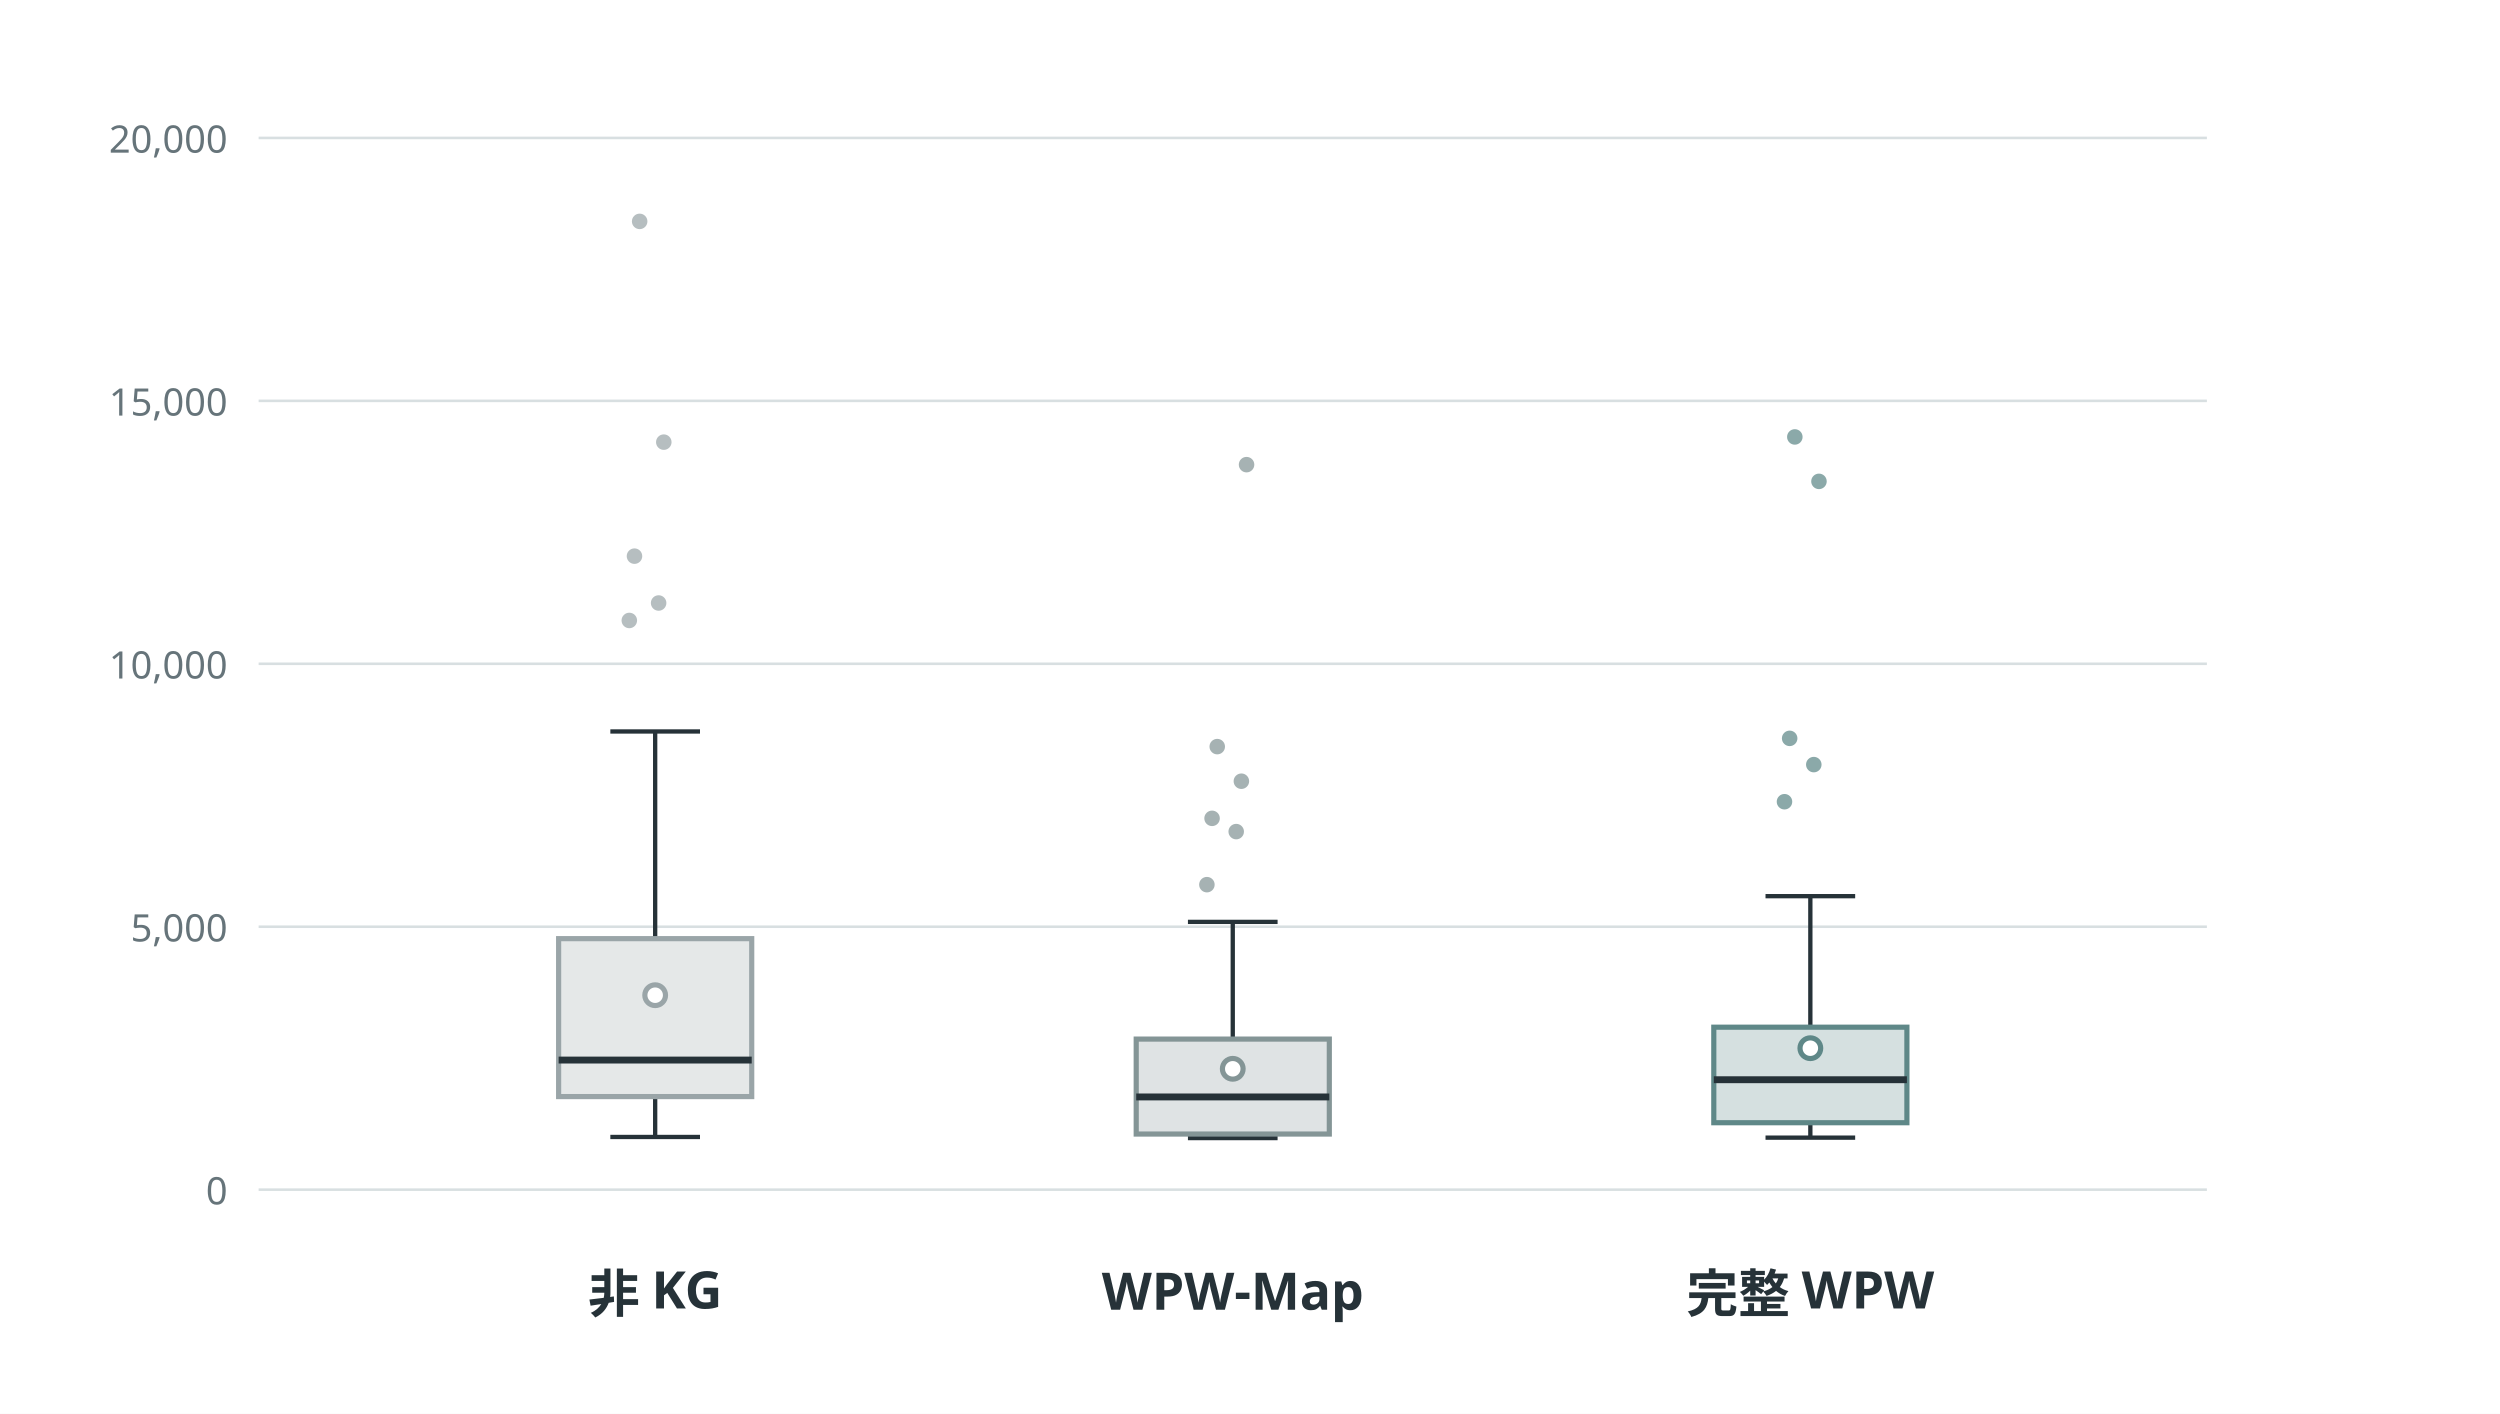
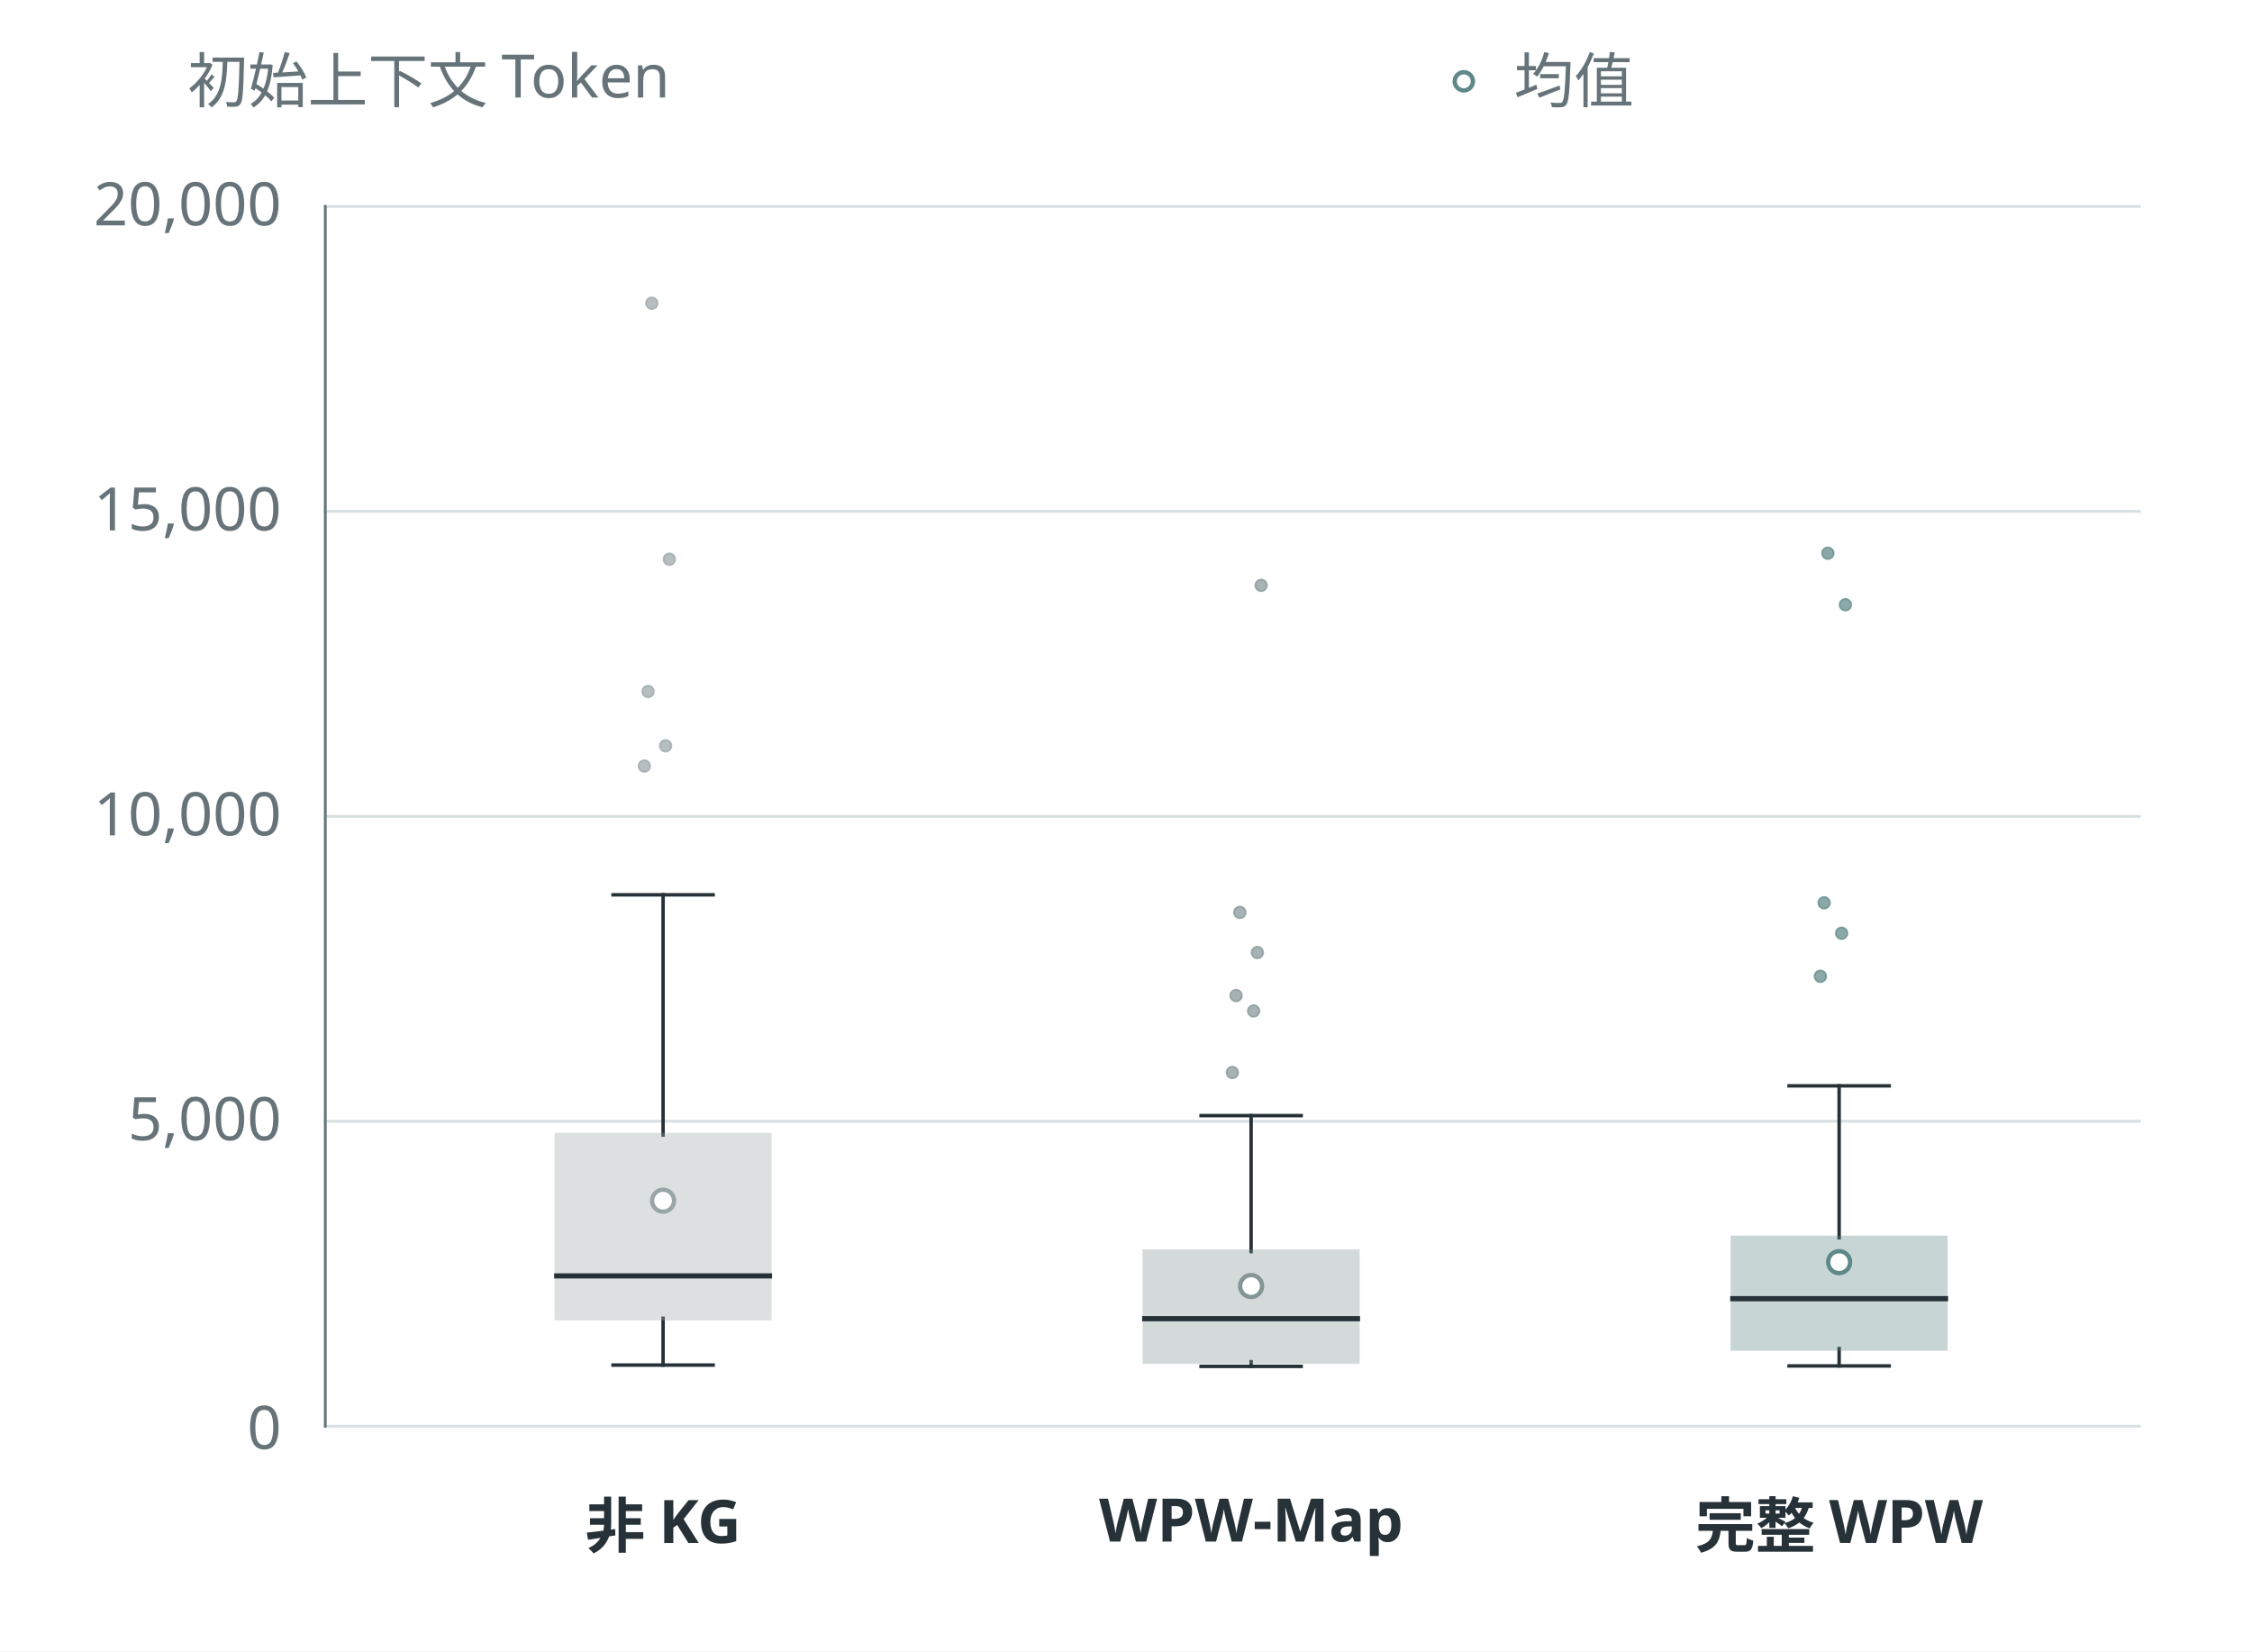
- <svg xmlns="http://www.w3.org/2000/svg" width="1450" height="820" viewBox="0 0 1450 820" role="img">
+ <svg xmlns="http://www.w3.org/2000/svg" xmlns:xlink="http://www.w3.org/1999/xlink" width="1800" height="1320" viewBox="0 0 1296 950.4" version="1.1">
  <defs>
-     <marker id="arrow" markerWidth="12" markerHeight="12" refX="10" refY="6" orient="auto" markerUnits="userSpaceOnUse">
-       <path d="M0 0 L11 6 L0 12 Z" fill="#263238" />
-     </marker>
-     <style>text{font-family:'Microsoft YaHei','SimHei',sans-serif} .muted{fill:#66747a} .small{font-size:23px} .label{font-size:29px} .main{font-size:36px;font-weight:600} .value{font-size:42px;font-weight:600}</style>
+     <style type="text/css">*{stroke-linejoin: round; stroke-linecap: butt}</style>
  </defs>
-   <rect width="100%" height="100%" fill="#fff" />
-   <line x1="150" y1="690" x2="1280" y2="690" stroke="#d8dfe1" stroke-width="1.5" />
-   <text x="132" y="690" text-anchor="end" dominant-baseline="central" font-size="22" font-weight="400" fill="#66747a">
-     <tspan x="132" dy="0">0</tspan>
-   </text>
-   <line x1="150" y1="537.5" x2="1280" y2="537.5" stroke="#d8dfe1" stroke-width="1.5" />
-   <text x="132" y="537.5" text-anchor="end" dominant-baseline="central" font-size="22" font-weight="400" fill="#66747a">
-     <tspan x="132" dy="0">5,000</tspan>
-   </text>
-   <line x1="150" y1="385" x2="1280" y2="385" stroke="#d8dfe1" stroke-width="1.5" />
-   <text x="132" y="385" text-anchor="end" dominant-baseline="central" font-size="22" font-weight="400" fill="#66747a">
-     <tspan x="132" dy="0">10,000</tspan>
-   </text>
-   <line x1="150" y1="232.5" x2="1280" y2="232.5" stroke="#d8dfe1" stroke-width="1.5" />
-   <text x="132" y="232.5" text-anchor="end" dominant-baseline="central" font-size="22" font-weight="400" fill="#66747a">
-     <tspan x="132" dy="0">15,000</tspan>
-   </text>
-   <line x1="150" y1="80" x2="1280" y2="80" stroke="#d8dfe1" stroke-width="1.5" />
-   <text x="132" y="80" text-anchor="end" dominant-baseline="central" font-size="22" font-weight="400" fill="#66747a">
-     <tspan x="132" dy="0">20,000</tspan>
-   </text>
-   <line x1="380" y1="424.254" x2="380" y2="544.416" stroke="#263238" stroke-width="2.5" />
-   <line x1="380" y1="636.015" x2="380" y2="659.439" stroke="#263238" stroke-width="2.5" />
-   <line x1="354" y1="424.254" x2="406" y2="424.254" stroke="#263238" stroke-width="2.5" />
-   <line x1="354" y1="659.439" x2="406" y2="659.439" stroke="#263238" stroke-width="2.5" />
-   <rect x="324" y="544.416" width="112" height="91.599" fill="#9aa5a8" fill-opacity=".26" stroke="#9aa5a8" stroke-width="3" />
-   <line x1="324" y1="614.833" x2="436" y2="614.833" stroke="#263238" stroke-width="4" />
-   <circle cx="380" cy="577.219" r="6" fill="#fff" stroke="#9aa5a8" stroke-width="3" />
-   <circle cx="365" cy="359.868" r="4.5" fill="#9aa5a8" fill-opacity=".72" />
-   <circle cx="382" cy="349.742" r="4.5" fill="#9aa5a8" fill-opacity=".72" />
-   <circle cx="368" cy="322.566" r="4.5" fill="#9aa5a8" fill-opacity=".72" />
-   <circle cx="385" cy="256.442" r="4.5" fill="#9aa5a8" fill-opacity=".72" />
-   <circle cx="371" cy="128.404" r="4.5" fill="#9aa5a8" fill-opacity=".72" />
-   <text x="380" y="748" text-anchor="middle" dominant-baseline="central" font-size="30" font-weight="700" fill="#263238">
-     <tspan x="380" dy="0">非 KG</tspan>
-   </text>
-   <line x1="715" y1="534.694" x2="715" y2="602.671" stroke="#263238" stroke-width="2.5" />
-   <line x1="715" y1="657.746" x2="715" y2="660.08" stroke="#263238" stroke-width="2.5" />
-   <line x1="689" y1="534.694" x2="741" y2="534.694" stroke="#263238" stroke-width="2.5" />
-   <line x1="689" y1="660.08" x2="741" y2="660.08" stroke="#263238" stroke-width="2.5" />
-   <rect x="659" y="602.671" width="112" height="55.075" fill="#849596" fill-opacity=".26" stroke="#849596" stroke-width="3" />
-   <line x1="659" y1="636.228" x2="771" y2="636.228" stroke="#263238" stroke-width="4" />
-   <circle cx="715" cy="619.905" r="6" fill="#fff" stroke="#849596" stroke-width="3" />
-   <circle cx="700" cy="513.1" r="4.5" fill="#849596" fill-opacity=".72" />
-   <circle cx="717" cy="482.326" r="4.5" fill="#849596" fill-opacity=".72" />
-   <circle cx="703" cy="474.639" r="4.5" fill="#849596" fill-opacity=".72" />
-   <circle cx="720" cy="453.106" r="4.5" fill="#849596" fill-opacity=".72" />
-   <circle cx="706" cy="433.037" r="4.5" fill="#849596" fill-opacity=".72" />
-   <circle cx="723" cy="269.496" r="4.5" fill="#849596" fill-opacity=".72" />
-   <text x="715" y="748" text-anchor="middle" dominant-baseline="central" font-size="30" font-weight="700" fill="#263238">
-     <tspan x="715" dy="0">WPW-Map</tspan>
-   </text>
-   <line x1="1050" y1="519.779" x2="1050" y2="595.77" stroke="#263238" stroke-width="2.5" />
-   <line x1="1050" y1="651.181" x2="1050" y2="659.836" stroke="#263238" stroke-width="2.5" />
-   <line x1="1024" y1="519.779" x2="1076" y2="519.779" stroke="#263238" stroke-width="2.5" />
-   <line x1="1024" y1="659.836" x2="1076" y2="659.836" stroke="#263238" stroke-width="2.5" />
-   <rect x="994" y="595.77" width="112" height="55.411" fill="#5f8888" fill-opacity=".26" stroke="#5f8888" stroke-width="3" />
-   <line x1="994" y1="626.24" x2="1106" y2="626.24" stroke="#263238" stroke-width="4" />
-   <circle cx="1050" cy="607.956" r="6" fill="#fff" stroke="#5f8888" stroke-width="3" />
-   <circle cx="1035" cy="465.001" r="4.5" fill="#5f8888" fill-opacity=".72" />
-   <circle cx="1052" cy="443.469" r="4.5" fill="#5f8888" fill-opacity=".72" />
-   <circle cx="1038" cy="428.249" r="4.5" fill="#5f8888" fill-opacity=".72" />
-   <circle cx="1055" cy="279.195" r="4.5" fill="#5f8888" fill-opacity=".72" />
-   <circle cx="1041" cy="253.423" r="4.5" fill="#5f8888" fill-opacity=".72" />
-   <text x="1050" y="748" text-anchor="middle" dominant-baseline="central" font-size="30" font-weight="700" fill="#263238">
-     <tspan x="1050" dy="0">完整 WPW</tspan>
-   </text>
+   <g id="figure_1">
+     <g id="patch_1">
+       <path d="M 0 950.4  L 1296 950.4  L 1296 0  L 0 0  z " style="fill: #ffffff" />
+     </g>
+     <g id="axes_1">
+       <g id="line2d_1">
+         <path d="M 187.2 820.8  L 1231.2 820.8  " clip-path="url(#p80be1c786e)" style="fill: none; stroke: #d8dfe1; stroke-width: 1.6; stroke-linecap: square" />
+       </g>
+       <g id="line2d_2">
+         <path d="M 187.2 645.3  L 1231.2 645.3  " clip-path="url(#p80be1c786e)" style="fill: none; stroke: #d8dfe1; stroke-width: 1.6; stroke-linecap: square" />
+       </g>
+       <g id="line2d_3">
+         <path d="M 187.2 469.8  L 1231.2 469.8  " clip-path="url(#p80be1c786e)" style="fill: none; stroke: #d8dfe1; stroke-width: 1.6; stroke-linecap: square" />
+       </g>
+       <g id="line2d_4">
+         <path d="M 187.2 294.3  L 1231.2 294.3  " clip-path="url(#p80be1c786e)" style="fill: none; stroke: #d8dfe1; stroke-width: 1.6; stroke-linecap: square" />
+       </g>
+       <g id="line2d_5">
+         <path d="M 187.2 118.8  L 1231.2 118.8  " clip-path="url(#p80be1c786e)" style="fill: none; stroke: #d8dfe1; stroke-width: 1.6; stroke-linecap: square" />
+       </g>
+       <g id="line2d_6">
+         <path d="M 187.2 118.8  L 187.2 820.8  " clip-path="url(#p80be1c786e)" style="fill: none; stroke: #66747a; stroke-width: 1.6; stroke-linecap: square" />
+       </g>
+       <g id="line2d_7">
+         <path d="M 381.6 514.974  L 381.6 653.259  " clip-path="url(#p80be1c786e)" style="fill: none; stroke: #263238; stroke-width: 2; stroke-linecap: square" />
+       </g>
+       <g id="line2d_8">
+         <path d="M 381.6 758.673  L 381.6 785.63  " clip-path="url(#p80be1c786e)" style="fill: none; stroke: #263238; stroke-width: 2; stroke-linecap: square" />
+       </g>
+       <g id="line2d_9">
+         <path d="M 352.8 785.63  L 410.4 785.63  " clip-path="url(#p80be1c786e)" style="fill: none; stroke: #263238; stroke-width: 2; stroke-linecap: square" />
+       </g>
+       <g id="line2d_10">
+         <path d="M 352.8 514.974  L 410.4 514.974  " clip-path="url(#p80be1c786e)" style="fill: none; stroke: #263238; stroke-width: 2; stroke-linecap: square" />
+       </g>
+       <g id="patch_2">
+         <path d="M 320.4 653.259  L 442.8 653.259  L 442.8 758.673  L 320.4 758.673  z " clip-path="url(#p80be1c786e)" style="fill: #9aa5a8; opacity: 0.35; stroke: #9aa5a8; stroke-width: 2.5; stroke-linejoin: miter" />
+       </g>
+       <g id="line2d_11">
+         <path d="M 320.4 734.296  L 442.8 734.296  " clip-path="url(#p80be1c786e)" style="fill: none; stroke: #263238; stroke-width: 3; stroke-linecap: square" />
+       </g>
+       <g id="line2d_12">
+         <path d="M 720 642.071  L 720 720.3  " clip-path="url(#p80be1c786e)" style="fill: none; stroke: #263238; stroke-width: 2; stroke-linecap: square" />
+       </g>
+       <g id="line2d_13">
+         <path d="M 720 783.682  L 720 786.367  " clip-path="url(#p80be1c786e)" style="fill: none; stroke: #263238; stroke-width: 2; stroke-linecap: square" />
+       </g>
+       <g id="line2d_14">
+         <path d="M 691.2 786.367  L 748.8 786.367  " clip-path="url(#p80be1c786e)" style="fill: none; stroke: #263238; stroke-width: 2; stroke-linecap: square" />
+       </g>
+       <g id="line2d_15">
+         <path d="M 691.2 642.071  L 748.8 642.071  " clip-path="url(#p80be1c786e)" style="fill: none; stroke: #263238; stroke-width: 2; stroke-linecap: square" />
+       </g>
+       <g id="patch_3">
+         <path d="M 658.8 720.3  L 781.2 720.3  L 781.2 783.682  L 658.8 783.682  z " clip-path="url(#p80be1c786e)" style="fill: #849596; opacity: 0.35; stroke: #849596; stroke-width: 2.5; stroke-linejoin: miter" />
+       </g>
+       <g id="line2d_16">
+         <path d="M 658.8 758.919  L 781.2 758.919  " clip-path="url(#p80be1c786e)" style="fill: none; stroke: #263238; stroke-width: 3; stroke-linecap: square" />
+       </g>
+       <g id="line2d_17">
+         <path d="M 1058.4 624.907  L 1058.4 712.359  " clip-path="url(#p80be1c786e)" style="fill: none; stroke: #263238; stroke-width: 2; stroke-linecap: square" />
+       </g>
+       <g id="line2d_18">
+         <path d="M 1058.4 776.126  L 1058.4 786.086  " clip-path="url(#p80be1c786e)" style="fill: none; stroke: #263238; stroke-width: 2; stroke-linecap: square" />
+       </g>
+       <g id="line2d_19">
+         <path d="M 1029.6 786.086  L 1087.2 786.086  " clip-path="url(#p80be1c786e)" style="fill: none; stroke: #263238; stroke-width: 2; stroke-linecap: square" />
+       </g>
+       <g id="line2d_20">
+         <path d="M 1029.6 624.907  L 1087.2 624.907  " clip-path="url(#p80be1c786e)" style="fill: none; stroke: #263238; stroke-width: 2; stroke-linecap: square" />
+       </g>
+       <g id="patch_4">
+         <path d="M 997.2 712.359  L 1119.6 712.359  L 1119.6 776.126  L 997.2 776.126  z " clip-path="url(#p80be1c786e)" style="fill: #5f8888; opacity: 0.35; stroke: #5f8888; stroke-width: 2.5; stroke-linejoin: miter" />
+       </g>
+       <g id="line2d_21">
+         <path d="M 997.2 747.423  L 1119.6 747.423  " clip-path="url(#p80be1c786e)" style="fill: none; stroke: #263238; stroke-width: 3; stroke-linecap: square" />
+       </g>
+       <g id="text_1">
+         <text style="font-size: 34.56px; font-family: 'Microsoft YaHei'; text-anchor: start; fill: #66747a" x="108" y="59.001" transform="rotate(-0 108 59.0013)">初始上下文 Token</text>
+       </g>
+       <g id="text_2">
+         <text style="font-size: 34.56px; font-family: 'Microsoft YaHei'; text-anchor: start; fill: #66747a" x="871.2" y="58.966" transform="rotate(-0 871.2 58.9662)">均值</text>
+       </g>
+       <g id="text_3">
+         <text style="font-size: 34.56px; font-family: 'Microsoft YaHei'; text-anchor: end; fill: #66747a" x="162" y="833.871" transform="rotate(-0 162 833.8707)">0</text>
+       </g>
+       <g id="text_4">
+         <text style="font-size: 34.56px; font-family: 'Microsoft YaHei'; text-anchor: end; fill: #66747a" x="162" y="656.192" transform="rotate(-0 162 656.1918)">5,000</text>
+       </g>
+       <g id="text_5">
+         <text style="font-size: 34.56px; font-family: 'Microsoft YaHei'; text-anchor: end; fill: #66747a" x="162" y="480.759" transform="rotate(-0 162 480.7593)">10,000</text>
+       </g>
+       <g id="text_6">
+         <text style="font-size: 34.56px; font-family: 'Microsoft YaHei'; text-anchor: end; fill: #66747a" x="162" y="305.259" transform="rotate(-0 162 305.2593)">15,000</text>
+       </g>
+       <g id="text_7">
+         <text style="font-size: 34.56px; font-family: 'Microsoft YaHei'; text-anchor: end; fill: #66747a" x="162" y="129.692" transform="rotate(-0 162 129.6918)">20,000</text>
+       </g>
+       <g id="text_8">
+         <text style="font-weight: 700; font-size: 34.56px; font-family: 'Microsoft YaHei'; text-anchor: middle; fill: #263238" x="381.6" y="890.515" transform="rotate(-0 381.6 890.5149)">非 KG</text>
+       </g>
+       <g id="text_9">
+         <text style="font-weight: 700; font-size: 34.56px; font-family: 'Microsoft YaHei'; text-anchor: middle; fill: #263238" x="720" y="887.175" transform="rotate(-0 720 887.175)">WPW-Map</text>
+       </g>
+       <g id="text_10">
+         <text style="font-weight: 700; font-size: 34.56px; font-family: 'Microsoft YaHei'; text-anchor: middle; fill: #263238" x="1058.4" y="890.45" transform="rotate(-0 1058.4 890.4501)">完整 WPW</text>
+       </g>
+       <g id="PathCollection_1">
+         <defs>
+           <path id="m82be8109e5" d="M 0 3.354  C 0.89 3.354 1.743 3.001 2.372 2.372  C 3.001 1.743 3.354 0.89 3.354 0  C 3.354 -0.89 3.001 -1.743 2.372 -2.372  C 1.743 -3.001 0.89 -3.354 0 -3.354  C -0.89 -3.354 -1.743 -3.001 -2.372 -2.372  C -3.001 -1.743 -3.354 -0.89 -3.354 0  C -3.354 0.89 -3.001 1.743 -2.372 2.372  C -1.743 3.001 -0.89 3.354 0 3.354  z " style="stroke: #9aa5a8; stroke-opacity: 0.72" />
+         </defs>
+         <g clip-path="url(#p80be1c786e)">
+           <use xlink:href="#m82be8109e5" x="370.8" y="440.878" style="fill: #9aa5a8; fill-opacity: 0.72; stroke: #9aa5a8; stroke-opacity: 0.72" />
+         </g>
+       </g>
+       <g id="PathCollection_2">
+         <g clip-path="url(#p80be1c786e)">
+           <use xlink:href="#m82be8109e5" x="383.04" y="429.224" style="fill: #9aa5a8; fill-opacity: 0.72; stroke: #9aa5a8; stroke-opacity: 0.72" />
+         </g>
+       </g>
+       <g id="PathCollection_3">
+         <g clip-path="url(#p80be1c786e)">
+           <use xlink:href="#m82be8109e5" x="372.96" y="397.95" style="fill: #9aa5a8; fill-opacity: 0.72; stroke: #9aa5a8; stroke-opacity: 0.72" />
+         </g>
+       </g>
+       <g id="PathCollection_4">
+         <g clip-path="url(#p80be1c786e)">
+           <use xlink:href="#m82be8109e5" x="385.2" y="321.853" style="fill: #9aa5a8; fill-opacity: 0.72; stroke: #9aa5a8; stroke-opacity: 0.72" />
+         </g>
+       </g>
+       <g id="PathCollection_5">
+         <g clip-path="url(#p80be1c786e)">
+           <use xlink:href="#m82be8109e5" x="375.12" y="174.504" style="fill: #9aa5a8; fill-opacity: 0.72; stroke: #9aa5a8; stroke-opacity: 0.72" />
+         </g>
+       </g>
+       <g id="PathCollection_6">
+         <defs>
+           <path id="mc03aa41e0e" d="M 0 3.354  C 0.89 3.354 1.743 3.001 2.372 2.372  C 3.001 1.743 3.354 0.89 3.354 0  C 3.354 -0.89 3.001 -1.743 2.372 -2.372  C 1.743 -3.001 0.89 -3.354 0 -3.354  C -0.89 -3.354 -1.743 -3.001 -2.372 -2.372  C -3.001 -1.743 -3.354 -0.89 -3.354 0  C -3.354 0.89 -3.001 1.743 -2.372 2.372  C -1.743 3.001 -0.89 3.354 0 3.354  z " style="stroke: #849596; stroke-opacity: 0.72" />
+         </defs>
+         <g clip-path="url(#p80be1c786e)">
+           <use xlink:href="#mc03aa41e0e" x="709.2" y="617.22" style="fill: #849596; fill-opacity: 0.72; stroke: #849596; stroke-opacity: 0.72" />
+         </g>
+       </g>
+       <g id="PathCollection_7">
+         <g clip-path="url(#p80be1c786e)">
+           <use xlink:href="#mc03aa41e0e" x="721.44" y="581.804" style="fill: #849596; fill-opacity: 0.72; stroke: #849596; stroke-opacity: 0.72" />
+         </g>
+       </g>
+       <g id="PathCollection_8">
+         <g clip-path="url(#p80be1c786e)">
+           <use xlink:href="#mc03aa41e0e" x="711.36" y="572.959" style="fill: #849596; fill-opacity: 0.72; stroke: #849596; stroke-opacity: 0.72" />
+         </g>
+       </g>
+       <g id="PathCollection_9">
+         <g clip-path="url(#p80be1c786e)">
+           <use xlink:href="#mc03aa41e0e" x="723.6" y="548.178" style="fill: #849596; fill-opacity: 0.72; stroke: #849596; stroke-opacity: 0.72" />
+         </g>
+       </g>
+       <g id="PathCollection_10">
+         <g clip-path="url(#p80be1c786e)">
+           <use xlink:href="#mc03aa41e0e" x="713.52" y="525.082" style="fill: #849596; fill-opacity: 0.72; stroke: #849596; stroke-opacity: 0.72" />
+         </g>
+       </g>
+       <g id="PathCollection_11">
+         <g clip-path="url(#p80be1c786e)">
+           <use xlink:href="#mc03aa41e0e" x="725.76" y="336.876" style="fill: #849596; fill-opacity: 0.72; stroke: #849596; stroke-opacity: 0.72" />
+         </g>
+       </g>
+       <g id="PathCollection_12">
+         <defs>
+           <path id="m6a2a94fb0d" d="M 0 3.354  C 0.89 3.354 1.743 3.001 2.372 2.372  C 3.001 1.743 3.354 0.89 3.354 0  C 3.354 -0.89 3.001 -1.743 2.372 -2.372  C 1.743 -3.001 0.89 -3.354 0 -3.354  C -0.89 -3.354 -1.743 -3.001 -2.372 -2.372  C -3.001 -1.743 -3.354 -0.89 -3.354 0  C -3.354 0.89 -3.001 1.743 -2.372 2.372  C -1.743 3.001 -0.89 3.354 0 3.354  z " style="stroke: #5f8888; stroke-opacity: 0.72" />
+         </defs>
+         <g clip-path="url(#p80be1c786e)">
+           <use xlink:href="#m6a2a94fb0d" x="1047.6" y="561.867" style="fill: #5f8888; fill-opacity: 0.72; stroke: #5f8888; stroke-opacity: 0.72" />
+         </g>
+       </g>
+       <g id="PathCollection_13">
+         <g clip-path="url(#p80be1c786e)">
+           <use xlink:href="#m6a2a94fb0d" x="1059.84" y="537.087" style="fill: #5f8888; fill-opacity: 0.72; stroke: #5f8888; stroke-opacity: 0.72" />
+         </g>
+       </g>
+       <g id="PathCollection_14">
+         <g clip-path="url(#p80be1c786e)">
+           <use xlink:href="#m6a2a94fb0d" x="1049.76" y="519.572" style="fill: #5f8888; fill-opacity: 0.72; stroke: #5f8888; stroke-opacity: 0.72" />
+         </g>
+       </g>
+       <g id="PathCollection_15">
+         <g clip-path="url(#p80be1c786e)">
+           <use xlink:href="#m6a2a94fb0d" x="1062" y="348.038" style="fill: #5f8888; fill-opacity: 0.72; stroke: #5f8888; stroke-opacity: 0.72" />
+         </g>
+       </g>
+       <g id="PathCollection_16">
+         <g clip-path="url(#p80be1c786e)">
+           <use xlink:href="#m6a2a94fb0d" x="1051.92" y="318.379" style="fill: #5f8888; fill-opacity: 0.72; stroke: #5f8888; stroke-opacity: 0.72" />
+         </g>
+       </g>
+       <g id="PathCollection_17">
+         <defs>
+           <path id="mc3ac0817fe" d="M 0 5.244  C 1.391 5.244 2.725 4.691 3.708 3.708  C 4.691 2.725 5.244 1.391 5.244 0  C 5.244 -1.391 4.691 -2.725 3.708 -3.708  C 2.725 -4.691 1.391 -5.244 0 -5.244  C -1.391 -5.244 -2.725 -4.691 -3.708 -3.708  C -4.691 -2.725 -5.244 -1.391 -5.244 0  C -5.244 1.391 -4.691 2.725 -3.708 3.708  C -2.725 4.691 -1.391 5.244 0 5.244  z " style="stroke: #5f8888; stroke-width: 2.5" />
+         </defs>
+         <g clip-path="url(#p80be1c786e)">
+           <use xlink:href="#mc3ac0817fe" x="842.4" y="46.8" style="fill: #ffffff; stroke: #5f8888; stroke-width: 2.5" />
+         </g>
+       </g>
+       <g id="PathCollection_18">
+         <defs>
+           <path id="m81b6d62e1f" d="M 0 6.325  C 1.677 6.325 3.286 5.658 4.472 4.472  C 5.658 3.286 6.325 1.677 6.325 0  C 6.325 -1.677 5.658 -3.286 4.472 -4.472  C 3.286 -5.658 1.677 -6.325 0 -6.325  C -1.677 -6.325 -3.286 -5.658 -4.472 -4.472  C -5.658 -3.286 -6.325 -1.677 -6.325 0  C -6.325 1.677 -5.658 3.286 -4.472 4.472  C -3.286 5.658 -1.677 6.325 0 6.325  z " style="stroke: #9aa5a8; stroke-width: 2.5" />
+         </defs>
+         <g clip-path="url(#p80be1c786e)">
+           <use xlink:href="#m81b6d62e1f" x="381.6" y="691.009" style="fill: #ffffff; stroke: #9aa5a8; stroke-width: 2.5" />
+         </g>
+       </g>
+       <g id="PathCollection_19">
+         <defs>
+           <path id="mb2f20dc964" d="M 0 6.325  C 1.677 6.325 3.286 5.658 4.472 4.472  C 5.658 3.286 6.325 1.677 6.325 0  C 6.325 -1.677 5.658 -3.286 4.472 -4.472  C 3.286 -5.658 1.677 -6.325 0 -6.325  C -1.677 -6.325 -3.286 -5.658 -4.472 -4.472  C -5.658 -3.286 -6.325 -1.677 -6.325 0  C -6.325 1.677 -5.658 3.286 -4.472 4.472  C -3.286 5.658 -1.677 6.325 0 6.325  z " style="stroke: #849596; stroke-width: 2.5" />
+         </defs>
+         <g clip-path="url(#p80be1c786e)">
+           <use xlink:href="#mb2f20dc964" x="720" y="740.133" style="fill: #ffffff; stroke: #849596; stroke-width: 2.5" />
+         </g>
+       </g>
+       <g id="PathCollection_20">
+         <defs>
+           <path id="mfd8e78a0fc" d="M 0 6.325  C 1.677 6.325 3.286 5.658 4.472 4.472  C 5.658 3.286 6.325 1.677 6.325 0  C 6.325 -1.677 5.658 -3.286 4.472 -4.472  C 3.286 -5.658 1.677 -6.325 0 -6.325  C -1.677 -6.325 -3.286 -5.658 -4.472 -4.472  C -5.658 -3.286 -6.325 -1.677 -6.325 0  C -6.325 1.677 -5.658 3.286 -4.472 4.472  C -3.286 5.658 -1.677 6.325 0 6.325  z " style="stroke: #5f8888; stroke-width: 2.5" />
+         </defs>
+         <g clip-path="url(#p80be1c786e)">
+           <use xlink:href="#mfd8e78a0fc" x="1058.4" y="726.382" style="fill: #ffffff; stroke: #5f8888; stroke-width: 2.5" />
+         </g>
+       </g>
+     </g>
+   </g>
+   <defs>
+     <clipPath id="p80be1c786e">
+       <rect x="0" y="0" width="1296" height="950.4" />
+     </clipPath>
+   </defs>
</svg>
